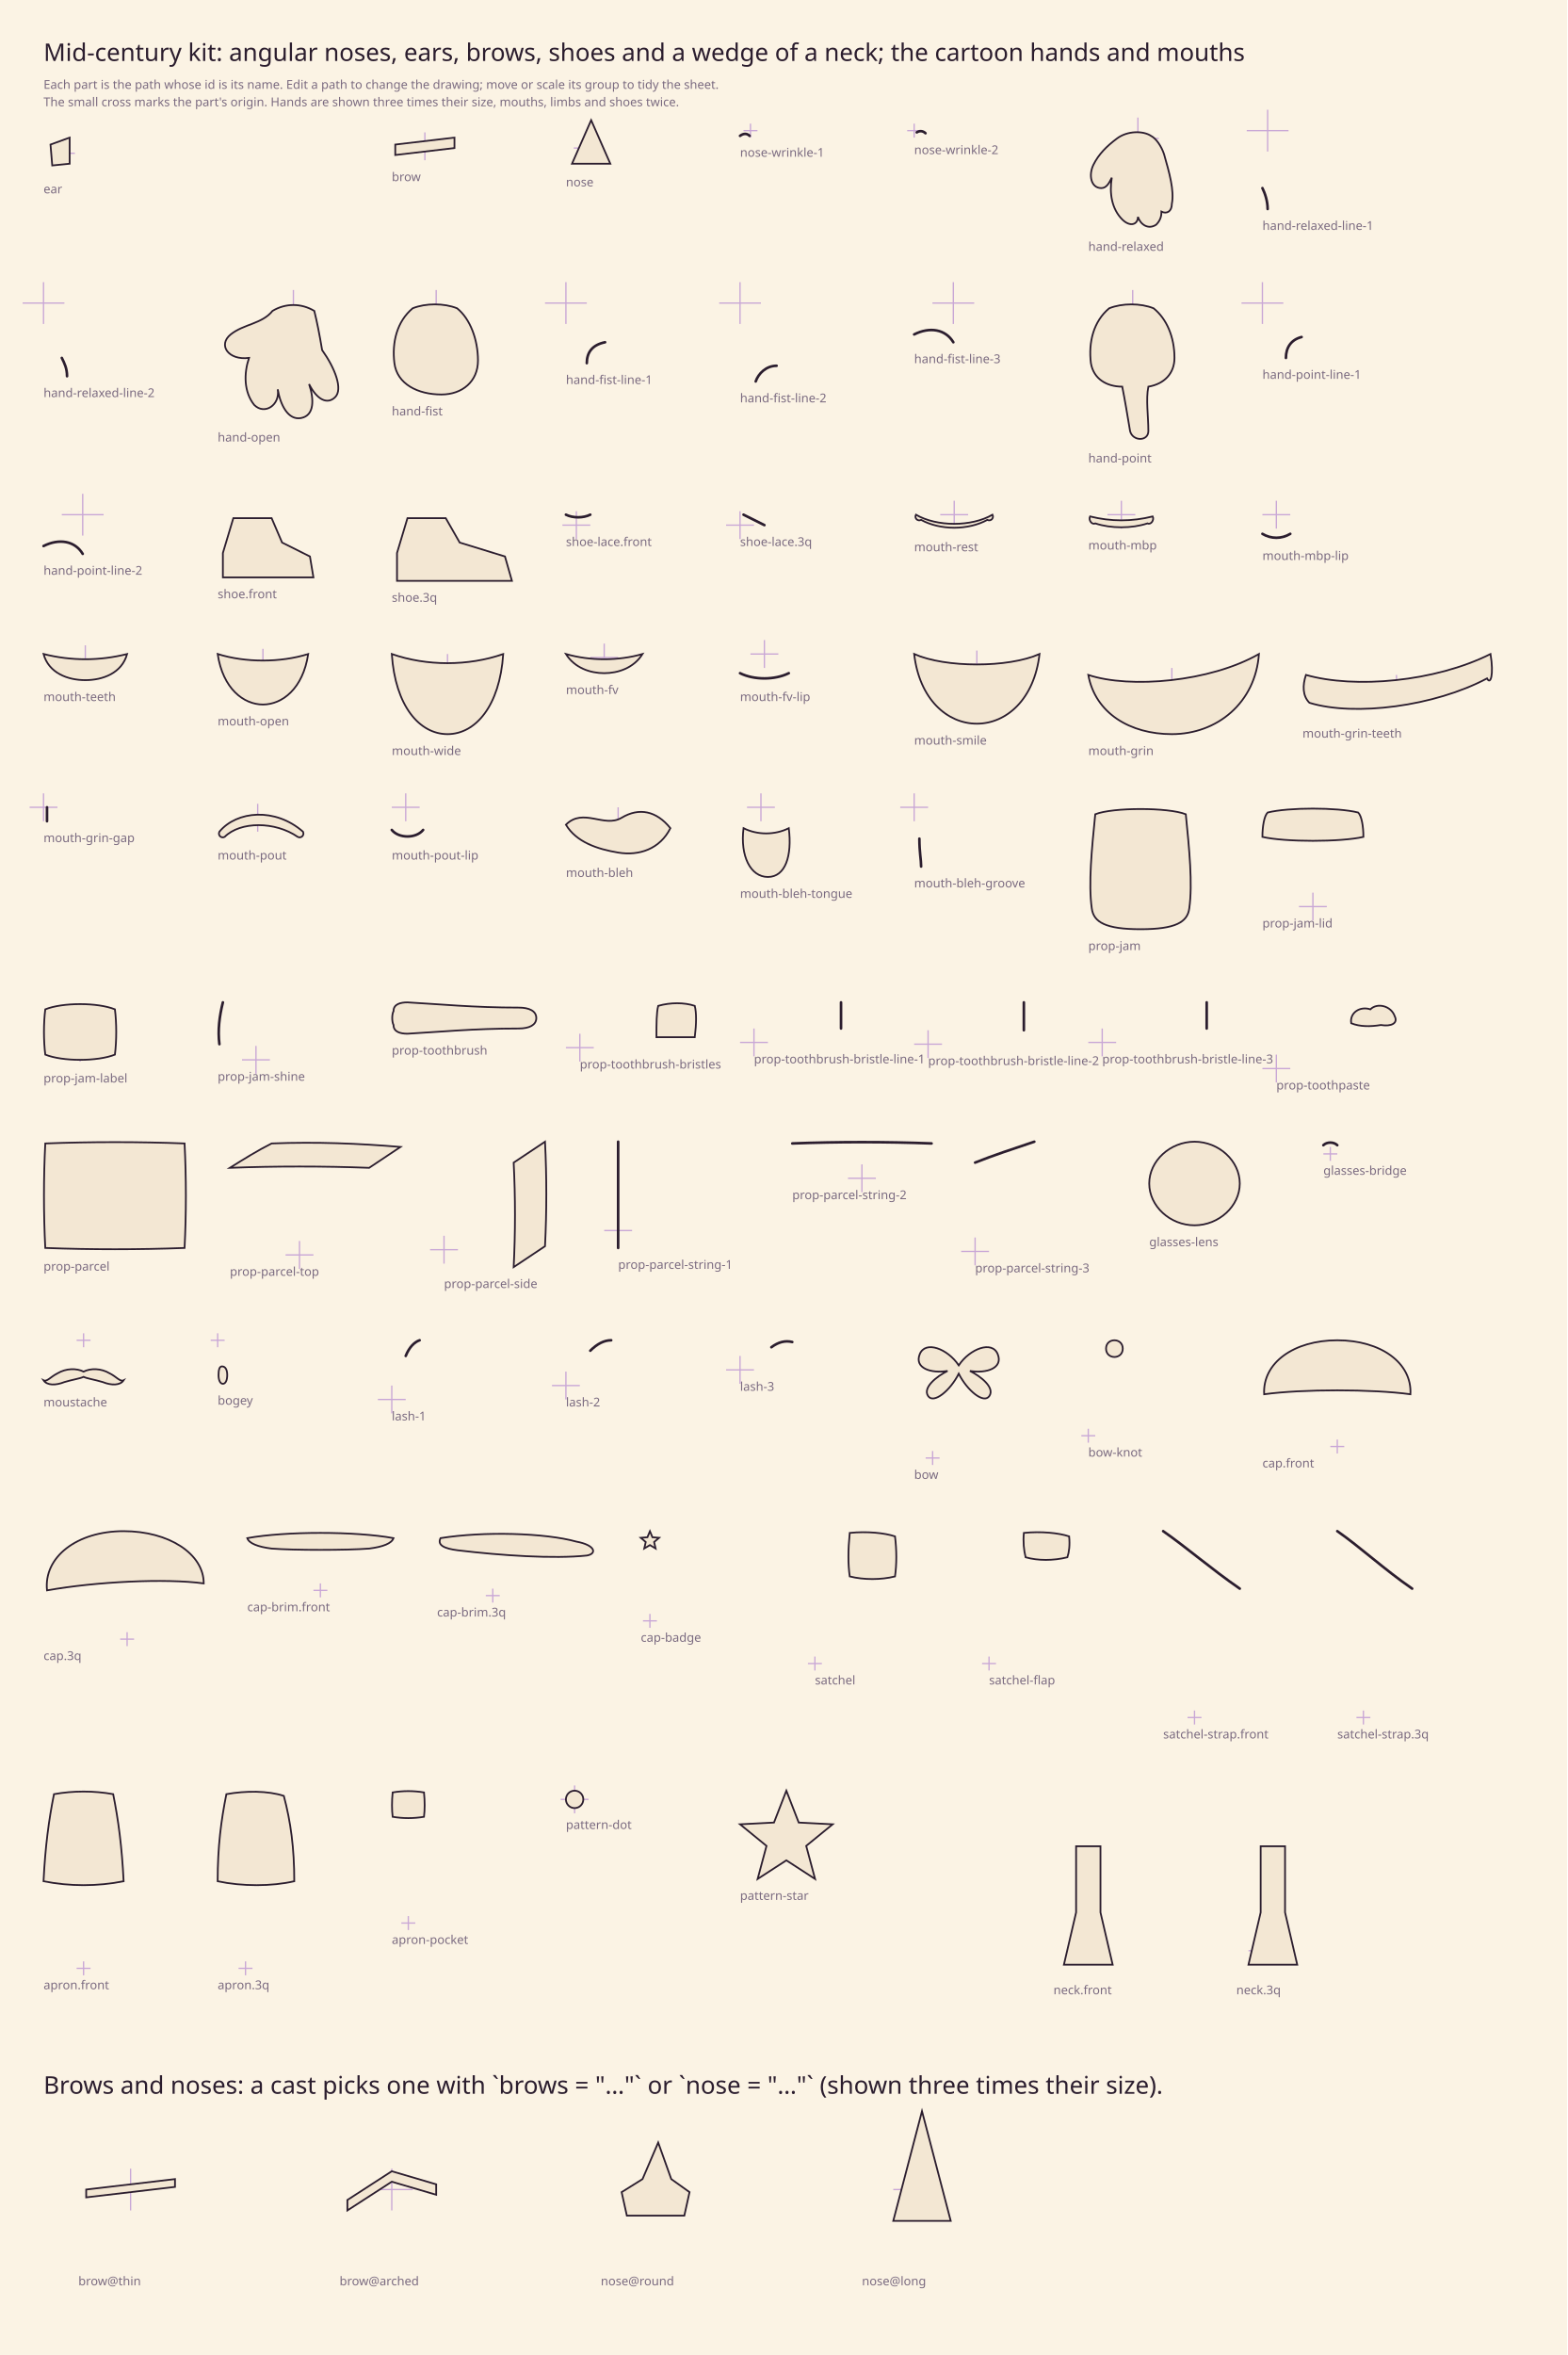
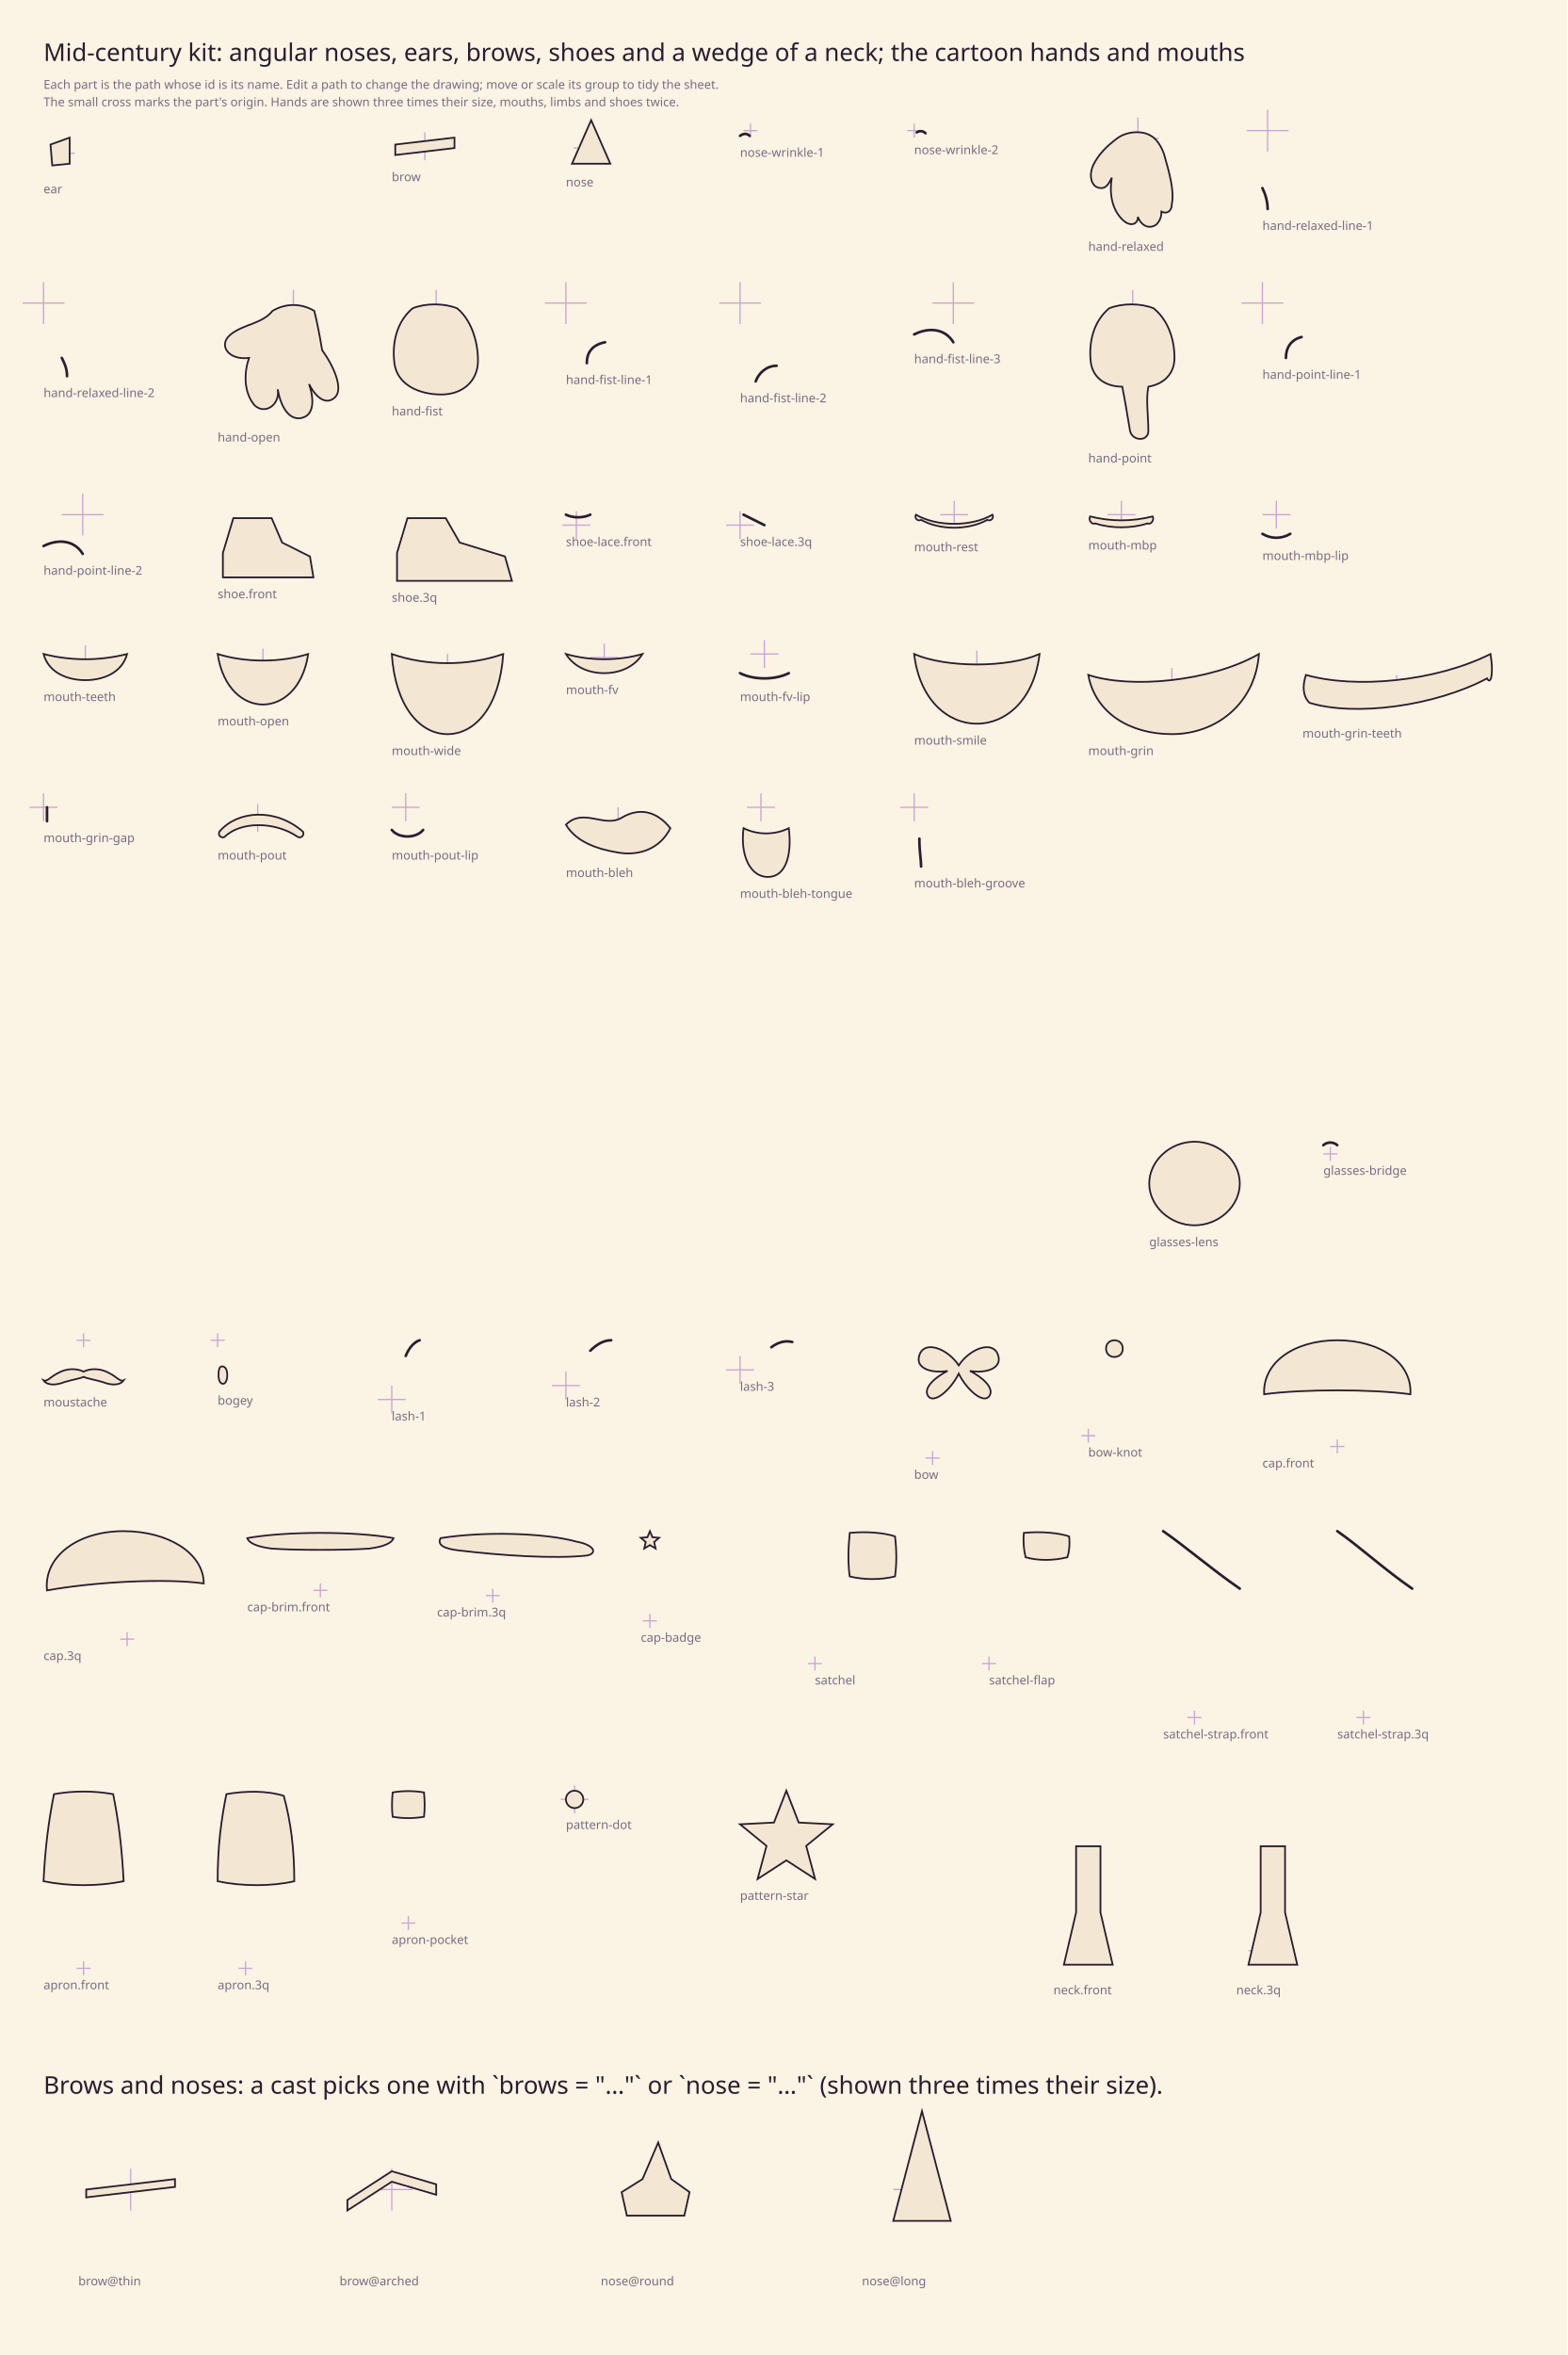
<svg xmlns="http://www.w3.org/2000/svg" width="1800" height="2704.2" viewBox="0 0 1800 2704.2">
  <rect width="100%" height="100%" fill="#fbf3e4" />
  <text x="50" y="70" font-family="sans-serif" font-size="28" fill="#2b1d2e">Mid-century kit: angular noses, ears, brows, shoes and a wedge of a neck; the cartoon hands and mouths</text>
  <text x="50" y="102" font-family="sans-serif" font-size="14" fill="#7a6a80">Each part is the path whose id is its name. Edit a path to change the drawing; move or scale its group to tidy the sheet.</text>
  <text x="50" y="122" font-family="sans-serif" font-size="14" fill="#7a6a80">The small cross marks the part's origin. Hands are shown three times their size, mouths, limbs and shoes twice.</text>
  <g transform="translate(78 176) scale(1)">
    <path d="M-8 0 H8 M0 -8 V8" stroke="#c9a7d6" stroke-width="1.5" vector-effect="non-scaling-stroke" />
    <path id="ear" d="M2 -18 L-20 -10 L-18 14 L2 12 Z" fill="#f3e7d3" stroke="#2b1d2e" stroke-width="2" vector-effect="non-scaling-stroke" />
  </g>
  <text x="50" y="222" font-family="sans-serif" font-size="14" fill="#7a6a80">ear</text>
  <g transform="translate(488 168) scale(2)">
    <path d="M-8 0 H8 M0 -8 V8" stroke="#c9a7d6" stroke-width="1.5" vector-effect="non-scaling-stroke" />
    <path id="brow" d="M-17 -1 L17 -5 L17 1 L-17 5 Z" fill="#f3e7d3" stroke="#2b1d2e" stroke-width="2" vector-effect="non-scaling-stroke" />
  </g>
  <text x="450" y="208" font-family="sans-serif" font-size="14" fill="#7a6a80">brow</text>
  <g transform="translate(675 170) scale(2)">
    <path d="M-8 0 H8 M0 -8 V8" stroke="#c9a7d6" stroke-width="1.5" vector-effect="non-scaling-stroke" />
    <path id="nose" d="M2 -16 L13 9 L-9 9 Z" fill="#f3e7d3" stroke="#2b1d2e" stroke-width="2" vector-effect="non-scaling-stroke" />
  </g>
  <text x="650" y="214" font-family="sans-serif" font-size="14" fill="#7a6a80">nose</text>
  <g transform="translate(862 150) scale(1)">
    <path d="M-8 0 H8 M0 -8 V8" stroke="#c9a7d6" stroke-width="1.5" vector-effect="non-scaling-stroke" />
    <path id="nose-wrinkle-1" d="M-12 6 C-8 3 -4 3 -1 6" fill="none" stroke="#2b1d2e" stroke-width="3" stroke-linecap="round" vector-effect="non-scaling-stroke" />
  </g>
  <text x="850" y="180" font-family="sans-serif" font-size="14" fill="#7a6a80">nose-wrinkle-1</text>
  <g transform="translate(1050 150) scale(1)">
    <path d="M-8 0 H8 M0 -8 V8" stroke="#c9a7d6" stroke-width="1.5" vector-effect="non-scaling-stroke" />
    <path id="nose-wrinkle-2" d="M3 2 C6 0 10 0 13 3" fill="none" stroke="#2b1d2e" stroke-width="3" stroke-linecap="round" vector-effect="non-scaling-stroke" />
  </g>
  <text x="1050" y="177" font-family="sans-serif" font-size="14" fill="#7a6a80">nose-wrinkle-2</text>
  <g transform="translate(1307 159) scale(3)">
    <path d="M-8 0 H8 M0 -8 V8" stroke="#c9a7d6" stroke-width="1.5" vector-effect="non-scaling-stroke" />
    <path id="hand-relaxed" d="M-8 0 C-12 3 -15 6 -17 10 C-19 14 -18 19 -14 19 C-12 19 -11 17 -10 15 C-11 21 -10 27 -6 31 C-3 34 0 33 0 30 C1 33 4 35 7 33 C9 31 9 29 9 28 C11 29 13 28 13 25 C14 20 12 13 10 6 C9 3 7 0 5 -1 C2 -3 -4 -3 -8 0 Z" fill="#f3e7d3" stroke="#2b1d2e" stroke-width="2" vector-effect="non-scaling-stroke" />
  </g>
  <text x="1250" y="288" font-family="sans-serif" font-size="14" fill="#7a6a80">hand-relaxed</text>
  <g transform="translate(1456 150) scale(3)">
    <path d="M-8 0 H8 M0 -8 V8" stroke="#c9a7d6" stroke-width="1.5" vector-effect="non-scaling-stroke" />
    <path id="hand-relaxed-line-1" d="M0 30 C0 27 -1 24 -2 22" fill="none" stroke="#2b1d2e" stroke-width="3" stroke-linecap="round" vector-effect="non-scaling-stroke" />
  </g>
  <text x="1450" y="264" font-family="sans-serif" font-size="14" fill="#7a6a80">hand-relaxed-line-1</text>
  <g transform="translate(50 348) scale(3)">
    <path d="M-8 0 H8 M0 -8 V8" stroke="#c9a7d6" stroke-width="1.5" vector-effect="non-scaling-stroke" />
    <path id="hand-relaxed-line-2" d="M9 28 C9 25 8 23 7 21" fill="none" stroke="#2b1d2e" stroke-width="3" stroke-linecap="round" vector-effect="non-scaling-stroke" />
  </g>
  <text x="50" y="456" font-family="sans-serif" font-size="14" fill="#7a6a80">hand-relaxed-line-2</text>
  <g transform="translate(337 357) scale(3)">
    <path d="M-8 0 H8 M0 -8 V8" stroke="#c9a7d6" stroke-width="1.5" vector-effect="non-scaling-stroke" />
    <path id="hand-open" d="M-8 0 C-12 5 -19 5 -24 9 C-29 13 -25 19 -17 18 C-19 24 -19 31 -15 36 C-11 40 -5 36 -6 30 C-5 36 -2 42 3 41 C8 40 8 34 6 28 C9 34 13 36 16 33 C19 30 16 22 11 15 C10 9 9 4 8 0 C3 -3 -3 -3 -8 0 Z" fill="#f3e7d3" stroke="#2b1d2e" stroke-width="2" vector-effect="non-scaling-stroke" />
  </g>
  <text x="250" y="507" font-family="sans-serif" font-size="14" fill="#7a6a80">hand-open</text>
  <g transform="translate(501 357) scale(3)">
    <path d="M-8 0 H8 M0 -8 V8" stroke="#c9a7d6" stroke-width="1.5" vector-effect="non-scaling-stroke" />
    <path id="hand-fist" d="M-9 -1 C-15 4 -17 12 -16 20 C-15 28 -7 32 2 32 C10 32 16 27 16 19 C16 11 13 3 8 -1 C3 -3 -4 -3 -9 -1 Z" fill="#f3e7d3" stroke="#2b1d2e" stroke-width="2" vector-effect="non-scaling-stroke" />
  </g>
  <text x="450" y="477" font-family="sans-serif" font-size="14" fill="#7a6a80">hand-fist</text>
  <g transform="translate(650 348) scale(3)">
    <path d="M-8 0 H8 M0 -8 V8" stroke="#c9a7d6" stroke-width="1.5" vector-effect="non-scaling-stroke" />
    <path id="hand-fist-line-1" d="M15 15 C10 16 8 19 8 23" fill="none" stroke="#2b1d2e" stroke-width="3" stroke-linecap="round" vector-effect="non-scaling-stroke" />
  </g>
  <text x="650" y="441" font-family="sans-serif" font-size="14" fill="#7a6a80">hand-fist-line-1</text>
  <g transform="translate(850 348) scale(3)">
    <path d="M-8 0 H8 M0 -8 V8" stroke="#c9a7d6" stroke-width="1.5" vector-effect="non-scaling-stroke" />
    <path id="hand-fist-line-2" d="M14 24 C10 24 7 27 6 30" fill="none" stroke="#2b1d2e" stroke-width="3" stroke-linecap="round" vector-effect="non-scaling-stroke" />
  </g>
  <text x="850" y="462" font-family="sans-serif" font-size="14" fill="#7a6a80">hand-fist-line-2</text>
  <g transform="translate(1095 348) scale(3)">
    <path d="M-8 0 H8 M0 -8 V8" stroke="#c9a7d6" stroke-width="1.5" vector-effect="non-scaling-stroke" />
    <path id="hand-fist-line-3" d="M-15 12 C-9 9 -3 10 0 15" fill="none" stroke="#2b1d2e" stroke-width="3" stroke-linecap="round" vector-effect="non-scaling-stroke" />
  </g>
  <text x="1050" y="417" font-family="sans-serif" font-size="14" fill="#7a6a80">hand-fist-line-3</text>
  <g transform="translate(1301 357) scale(3)">
    <path d="M-8 0 H8 M0 -8 V8" stroke="#c9a7d6" stroke-width="1.5" vector-effect="non-scaling-stroke" />
    <path id="hand-point" d="M-9 -1 C-15 4 -17 12 -16 20 C-15 26 -10 29 -4 29 C-3 34 -2 40 -1 46 C0 50 6 50 6 46 C6 40 5 34 6 29 C12 28 16 24 16 18 C16 10 13 3 8 -1 C3 -3 -4 -3 -9 -1 Z" fill="#f3e7d3" stroke="#2b1d2e" stroke-width="2" vector-effect="non-scaling-stroke" />
  </g>
  <text x="1250" y="531" font-family="sans-serif" font-size="14" fill="#7a6a80">hand-point</text>
  <g transform="translate(1450 348) scale(3)">
    <path d="M-8 0 H8 M0 -8 V8" stroke="#c9a7d6" stroke-width="1.5" vector-effect="non-scaling-stroke" />
    <path id="hand-point-line-1" d="M15 13 C11 14 9 17 9 21" fill="none" stroke="#2b1d2e" stroke-width="3" stroke-linecap="round" vector-effect="non-scaling-stroke" />
  </g>
  <text x="1450" y="435" font-family="sans-serif" font-size="14" fill="#7a6a80">hand-point-line-1</text>
  <g transform="translate(95 591) scale(3)">
    <path d="M-8 0 H8 M0 -8 V8" stroke="#c9a7d6" stroke-width="1.5" vector-effect="non-scaling-stroke" />
    <path id="hand-point-line-2" d="M-15 12 C-9 9 -3 10 0 15" fill="none" stroke="#2b1d2e" stroke-width="3" stroke-linecap="round" vector-effect="non-scaling-stroke" />
  </g>
  <text x="50" y="660" font-family="sans-serif" font-size="14" fill="#7a6a80">hand-point-line-2</text>
  <g transform="translate(292 611) scale(2)">
    <path d="M-8 0 H8 M0 -8 V8" stroke="#c9a7d6" stroke-width="1.5" vector-effect="non-scaling-stroke" />
    <path id="shoe.front" d="M-12 -8 L10 -8 L16 6 L32 14 L34 26 L-18 26 L-18 12 Z" fill="#f3e7d3" stroke="#2b1d2e" stroke-width="2" vector-effect="non-scaling-stroke" />
  </g>
  <text x="250" y="687" font-family="sans-serif" font-size="14" fill="#7a6a80">shoe.front</text>
  <g transform="translate(492 615) scale(2)">
    <path d="M-8 0 H8 M0 -8 V8" stroke="#c9a7d6" stroke-width="1.5" vector-effect="non-scaling-stroke" />
    <path id="shoe.3q" d="M-12 -10 L10 -10 L18 4 L44 12 L48 26 L-18 26 L-18 10 Z" fill="#f3e7d3" stroke="#2b1d2e" stroke-width="2" vector-effect="non-scaling-stroke" />
  </g>
  <text x="450" y="691" font-family="sans-serif" font-size="14" fill="#7a6a80">shoe.3q</text>
  <g transform="translate(662 603) scale(2)">
    <path d="M-8 0 H8 M0 -8 V8" stroke="#c9a7d6" stroke-width="1.5" vector-effect="non-scaling-stroke" />
    <path id="shoe-lace.front" d="M-6 -6 C-2 -4 4 -4 8 -6" fill="none" stroke="#2b1d2e" stroke-width="3" stroke-linecap="round" vector-effect="non-scaling-stroke" />
  </g>
  <text x="650" y="627" font-family="sans-serif" font-size="14" fill="#7a6a80">shoe-lace.front</text>
  <g transform="translate(850 603) scale(2)">
    <path d="M-8 0 H8 M0 -8 V8" stroke="#c9a7d6" stroke-width="1.5" vector-effect="non-scaling-stroke" />
    <path id="shoe-lace.3q" d="M2 -6 C6 -4 10 -2 14 0" fill="none" stroke="#2b1d2e" stroke-width="3" stroke-linecap="round" vector-effect="non-scaling-stroke" />
  </g>
  <text x="850" y="627" font-family="sans-serif" font-size="14" fill="#7a6a80">shoe-lace.3q</text>
  <g transform="translate(1096 591) scale(2)">
    <path d="M-8 0 H8 M0 -8 V8" stroke="#c9a7d6" stroke-width="1.5" vector-effect="non-scaling-stroke" />
    <path id="mouth-rest" d="M-22 0 C-10 7 10 7 22 0 C23 2 21 4 19 3 C8 9 -8 9 -19 3 C-21 4 -23 2 -22 0 Z" fill="#f3e7d3" stroke="#2b1d2e" stroke-width="2" vector-effect="non-scaling-stroke" />
  </g>
  <text x="1050" y="633" font-family="sans-serif" font-size="14" fill="#7a6a80">mouth-rest</text>
  <g transform="translate(1288 591) scale(2)">
    <path d="M-8 0 H8 M0 -8 V8" stroke="#c9a7d6" stroke-width="1.5" vector-effect="non-scaling-stroke" />
    <path id="mouth-mbp" d="M-18 1 C-6 4 6 4 18 1 C19 3 17 6 15 5 C6 8 -6 8 -15 5 C-17 6 -19 3 -18 1 Z" fill="#f3e7d3" stroke="#2b1d2e" stroke-width="2" vector-effect="non-scaling-stroke" />
  </g>
  <text x="1250" y="631" font-family="sans-serif" font-size="14" fill="#7a6a80">mouth-mbp</text>
  <g transform="translate(1466 591) scale(2)">
    <path d="M-8 0 H8 M0 -8 V8" stroke="#c9a7d6" stroke-width="1.5" vector-effect="non-scaling-stroke" />
    <path id="mouth-mbp-lip" d="M-8 11 C-3 14 3 14 8 11" fill="none" stroke="#2b1d2e" stroke-width="3" stroke-linecap="round" vector-effect="non-scaling-stroke" />
  </g>
  <text x="1450" y="643" font-family="sans-serif" font-size="14" fill="#7a6a80">mouth-mbp-lip</text>
  <g transform="translate(98 757) scale(2)">
    <path d="M-8 0 H8 M0 -8 V8" stroke="#c9a7d6" stroke-width="1.5" vector-effect="non-scaling-stroke" />
    <path id="mouth-teeth" d="M-24 -3 C-8 1 8 1 24 -3 C21 8 10 12 0 12 C-10 12 -21 8 -24 -3 Z" fill="#f3e7d3" stroke="#2b1d2e" stroke-width="2" vector-effect="non-scaling-stroke" />
  </g>
  <text x="50" y="805" font-family="sans-serif" font-size="14" fill="#7a6a80">mouth-teeth</text>
  <g transform="translate(302 761) scale(2)">
    <path d="M-8 0 H8 M0 -8 V8" stroke="#c9a7d6" stroke-width="1.5" vector-effect="non-scaling-stroke" />
    <path id="mouth-open" d="M-26 -5 C-10 0 10 0 26 -5 C23 15 11 24 0 24 C-11 24 -23 15 -26 -5 Z" fill="#f3e7d3" stroke="#2b1d2e" stroke-width="2" vector-effect="non-scaling-stroke" />
  </g>
  <text x="250" y="833" font-family="sans-serif" font-size="14" fill="#7a6a80">mouth-open</text>
  <g transform="translate(514 767) scale(2)">
    <path d="M-8 0 H8 M0 -8 V8" stroke="#c9a7d6" stroke-width="1.5" vector-effect="non-scaling-stroke" />
    <path id="mouth-wide" d="M-32 -8 C-12 -1 12 -1 32 -8 C30 22 16 38 0 38 C-16 38 -30 22 -32 -8 Z" fill="#f3e7d3" stroke="#2b1d2e" stroke-width="2" vector-effect="non-scaling-stroke" />
  </g>
  <text x="450" y="867" font-family="sans-serif" font-size="14" fill="#7a6a80">mouth-wide</text>
  <g transform="translate(694 755) scale(2)">
    <path d="M-8 0 H8 M0 -8 V8" stroke="#c9a7d6" stroke-width="1.5" vector-effect="non-scaling-stroke" />
    <path id="mouth-fv" d="M-22 -2 C-8 2 8 2 22 -2 C17 6 8 9 0 9 C-8 9 -17 6 -22 -2 Z" fill="#f3e7d3" stroke="#2b1d2e" stroke-width="2" vector-effect="non-scaling-stroke" />
  </g>
  <text x="650" y="797" font-family="sans-serif" font-size="14" fill="#7a6a80">mouth-fv</text>
  <g transform="translate(878 751) scale(2)">
    <path d="M-8 0 H8 M0 -8 V8" stroke="#c9a7d6" stroke-width="1.5" vector-effect="non-scaling-stroke" />
    <path id="mouth-fv-lip" d="M-14 11 C-6 15 6 15 14 11" fill="none" stroke="#2b1d2e" stroke-width="3" stroke-linecap="round" vector-effect="non-scaling-stroke" />
  </g>
  <text x="850" y="805" font-family="sans-serif" font-size="14" fill="#7a6a80">mouth-fv-lip</text>
  <g transform="translate(1122 763) scale(2)">
    <path d="M-8 0 H8 M0 -8 V8" stroke="#c9a7d6" stroke-width="1.5" vector-effect="non-scaling-stroke" />
    <path id="mouth-smile" d="M-36 -6 C-18 2 18 2 36 -6 C33 20 17 34 0 34 C-17 34 -33 20 -36 -6 Z" fill="#f3e7d3" stroke="#2b1d2e" stroke-width="2" vector-effect="non-scaling-stroke" />
  </g>
  <text x="1050" y="855" font-family="sans-serif" font-size="14" fill="#7a6a80">mouth-smile</text>
  <g transform="translate(1346 783) scale(2)">
    <path d="M-8 0 H8 M0 -8 V8" stroke="#c9a7d6" stroke-width="1.5" vector-effect="non-scaling-stroke" />
    <path id="mouth-grin" d="M-48 -4 C-24 4 22 0 50 -16 C48 12 26 30 0 30 C-24 30 -44 18 -48 -4 Z" fill="#f3e7d3" stroke="#2b1d2e" stroke-width="2" vector-effect="non-scaling-stroke" />
  </g>
  <text x="1250" y="867" font-family="sans-serif" font-size="14" fill="#7a6a80">mouth-grin</text>
  <g transform="translate(1604 791) scale(2)">
    <path d="M-8 0 H8 M0 -8 V8" stroke="#c9a7d6" stroke-width="1.5" vector-effect="non-scaling-stroke" />
    <path id="mouth-grin-teeth" d="M-52 -8 C-24 0 22 -4 54 -20 C56 -8 54 -2 52 -6 C22 10 -24 16 -50 8 C-54 4 -54 -2 -52 -8 Z" fill="#f3e7d3" stroke="#2b1d2e" stroke-width="2" vector-effect="non-scaling-stroke" />
  </g>
  <text x="1496" y="847" font-family="sans-serif" font-size="14" fill="#7a6a80">mouth-grin-teeth</text>
  <g transform="translate(50 927) scale(2)">
    <path d="M-8 0 H8 M0 -8 V8" stroke="#c9a7d6" stroke-width="1.5" vector-effect="non-scaling-stroke" />
    <path id="mouth-grin-gap" d="M2 0 C2 3 2 6 2 8" fill="none" stroke="#2b1d2e" stroke-width="3" stroke-linecap="round" vector-effect="non-scaling-stroke" />
  </g>
  <text x="50" y="967" font-family="sans-serif" font-size="14" fill="#7a6a80">mouth-grin-gap</text>
  <g transform="translate(296 939) scale(2)">
    <path d="M-8 0 H8 M0 -8 V8" stroke="#c9a7d6" stroke-width="1.5" vector-effect="non-scaling-stroke" />
    <path id="mouth-pout" d="M-22 8 C-12 -4 10 -6 26 8 C27 10 25 12 23 11 C10 2 -10 2 -19 11 C-21 12 -23 10 -22 8 Z" fill="#f3e7d3" stroke="#2b1d2e" stroke-width="2" vector-effect="non-scaling-stroke" />
  </g>
  <text x="250" y="987" font-family="sans-serif" font-size="14" fill="#7a6a80">mouth-pout</text>
  <g transform="translate(466 927) scale(2)">
    <path d="M-8 0 H8 M0 -8 V8" stroke="#c9a7d6" stroke-width="1.5" vector-effect="non-scaling-stroke" />
    <path id="mouth-pout-lip" d="M-8 13 C-4 18 6 18 10 13" fill="none" stroke="#2b1d2e" stroke-width="3" stroke-linecap="round" vector-effect="non-scaling-stroke" />
  </g>
  <text x="450" y="987" font-family="sans-serif" font-size="14" fill="#7a6a80">mouth-pout-lip</text>
  <g transform="translate(710 943) scale(2)">
    <path d="M-8 0 H8 M0 -8 V8" stroke="#c9a7d6" stroke-width="1.5" vector-effect="non-scaling-stroke" />
    <path id="mouth-bleh" d="M-30 2 C-20 -8 -8 4 2 -2 C12 -8 22 -6 30 4 C24 16 12 20 0 18 C-12 16 -24 12 -30 2 Z" fill="#f3e7d3" stroke="#2b1d2e" stroke-width="2" vector-effect="non-scaling-stroke" />
  </g>
  <text x="650" y="1007" font-family="sans-serif" font-size="14" fill="#7a6a80">mouth-bleh</text>
  <g transform="translate(874 927) scale(2)">
    <path d="M-8 0 H8 M0 -8 V8" stroke="#c9a7d6" stroke-width="1.5" vector-effect="non-scaling-stroke" />
    <path id="mouth-bleh-tongue" d="M-10 12 C-12 28 -6 40 4 40 C14 40 18 28 16 12 C8 16 -2 16 -10 12 Z" fill="#f3e7d3" stroke="#2b1d2e" stroke-width="2" vector-effect="non-scaling-stroke" />
  </g>
  <text x="850" y="1031" font-family="sans-serif" font-size="14" fill="#7a6a80">mouth-bleh-tongue</text>
  <g transform="translate(1050 927) scale(2)">
    <path d="M-8 0 H8 M0 -8 V8" stroke="#c9a7d6" stroke-width="1.5" vector-effect="non-scaling-stroke" />
    <path id="mouth-bleh-groove" d="M3 18 C3 26 4 30 4 34" fill="none" stroke="#2b1d2e" stroke-width="3" stroke-linecap="round" vector-effect="non-scaling-stroke" />
  </g>
  <text x="1050" y="1019" font-family="sans-serif" font-size="14" fill="#7a6a80">mouth-bleh-groove</text>
-   <g transform="translate(1310 1015) scale(2)">
-     <path d="M-8 0 H8 M0 -8 V8" stroke="#c9a7d6" stroke-width="1.5" vector-effect="non-scaling-stroke" />
-     <path id="prop-jam" d="M-26 -40 C-28 -20 -30 0 -28 14 C-27 22 -20 26 0 26 C20 26 27 22 28 14 C30 0 28 -20 26 -40 C16 -44 -16 -44 -26 -40 Z" fill="#f3e7d3" stroke="#2b1d2e" stroke-width="2" vector-effect="non-scaling-stroke" />
-   </g>
-   <text x="1250" y="1091" font-family="sans-serif" font-size="14" fill="#7a6a80">prop-jam</text>
-   <g transform="translate(1508 1041) scale(2)">
-     <path d="M-8 0 H8 M0 -8 V8" stroke="#c9a7d6" stroke-width="1.5" vector-effect="non-scaling-stroke" />
-     <path id="prop-jam-lid" d="M-29 -40 C-29 -46 -28 -52 -26 -54 C-14 -57 14 -57 26 -54 C28 -52 29 -46 29 -40 C16 -37 -16 -37 -29 -40 Z" fill="#f3e7d3" stroke="#2b1d2e" stroke-width="2" vector-effect="non-scaling-stroke" />
-   </g>
-   <text x="1450" y="1065" font-family="sans-serif" font-size="14" fill="#7a6a80">prop-jam-lid</text>
-   <g transform="translate(92 1203) scale(2)">
-     <path d="M-8 0 H8 M0 -8 V8" stroke="#c9a7d6" stroke-width="1.5" vector-effect="non-scaling-stroke" />
-     <path id="prop-jam-label" d="M-20 -22 C-10 -26 10 -26 20 -22 C21 -14 21 -4 20 4 C10 8 -10 8 -20 4 C-21 -4 -21 -14 -20 -22 Z" fill="#f3e7d3" stroke="#2b1d2e" stroke-width="2" vector-effect="non-scaling-stroke" />
-   </g>
-   <text x="50" y="1243" font-family="sans-serif" font-size="14" fill="#7a6a80">prop-jam-label</text>
-   <g transform="translate(294 1217) scale(2)">
-     <path d="M-8 0 H8 M0 -8 V8" stroke="#c9a7d6" stroke-width="1.5" vector-effect="non-scaling-stroke" />
-     <path id="prop-jam-shine" d="M-19 -33 C-21 -25 -22 -17 -21 -9" fill="none" stroke="#2b1d2e" stroke-width="3" stroke-linecap="round" vector-effect="non-scaling-stroke" />
-   </g>
-   <text x="250" y="1241" font-family="sans-serif" font-size="14" fill="#7a6a80">prop-jam-shine</text>
-   <g transform="translate(484 1169) scale(2)">
-     <path d="M-8 0 H8 M0 -8 V8" stroke="#c9a7d6" stroke-width="1.5" vector-effect="non-scaling-stroke" />
-     <path id="prop-toothbrush" d="M-16 -4 C-16 -8 -12 -9 -8 -9 C10 -8 30 -6 56 -6 C62 -6 66 -4 66 0 C66 4 62 6 56 6 C30 6 10 8 -8 9 C-12 9 -16 8 -16 4 C-17 2 -17 -2 -16 -4 Z" fill="#f3e7d3" stroke="#2b1d2e" stroke-width="2" vector-effect="non-scaling-stroke" />
-   </g>
-   <text x="450" y="1211" font-family="sans-serif" font-size="14" fill="#7a6a80">prop-toothbrush</text>
-   <g transform="translate(666 1203) scale(2)">
-     <path d="M-8 0 H8 M0 -8 V8" stroke="#c9a7d6" stroke-width="1.5" vector-effect="non-scaling-stroke" />
-     <path id="prop-toothbrush-bristles" d="M44 -6 C44 -14 44 -20 45 -24 C52 -26 60 -26 66 -24 C67 -20 67 -14 66 -6 C58 -6 52 -6 44 -6 Z" fill="#f3e7d3" stroke="#2b1d2e" stroke-width="2" vector-effect="non-scaling-stroke" />
-   </g>
-   <text x="666" y="1227" font-family="sans-serif" font-size="14" fill="#7a6a80">prop-toothbrush-bristles</text>
-   <g transform="translate(866 1197) scale(2)">
-     <path d="M-8 0 H8 M0 -8 V8" stroke="#c9a7d6" stroke-width="1.5" vector-effect="non-scaling-stroke" />
-     <path id="prop-toothbrush-bristle-line-1" d="M50 -23 C50 -17 50 -12 50 -8" fill="none" stroke="#2b1d2e" stroke-width="3" stroke-linecap="round" vector-effect="non-scaling-stroke" />
-   </g>
-   <text x="866" y="1221" font-family="sans-serif" font-size="14" fill="#7a6a80">prop-toothbrush-bristle-line-1</text>
-   <g transform="translate(1066 1199) scale(2)">
-     <path d="M-8 0 H8 M0 -8 V8" stroke="#c9a7d6" stroke-width="1.5" vector-effect="non-scaling-stroke" />
-     <path id="prop-toothbrush-bristle-line-2" d="M55 -24 C55 -18 55 -12 55 -8" fill="none" stroke="#2b1d2e" stroke-width="3" stroke-linecap="round" vector-effect="non-scaling-stroke" />
-   </g>
-   <text x="1066" y="1223" font-family="sans-serif" font-size="14" fill="#7a6a80">prop-toothbrush-bristle-line-2</text>
-   <g transform="translate(1266 1197) scale(2)">
-     <path d="M-8 0 H8 M0 -8 V8" stroke="#c9a7d6" stroke-width="1.5" vector-effect="non-scaling-stroke" />
-     <path id="prop-toothbrush-bristle-line-3" d="M60 -23 C60 -17 60 -12 60 -8" fill="none" stroke="#2b1d2e" stroke-width="3" stroke-linecap="round" vector-effect="non-scaling-stroke" />
-   </g>
-   <text x="1266" y="1221" font-family="sans-serif" font-size="14" fill="#7a6a80">prop-toothbrush-bristle-line-3</text>
-   <g transform="translate(1466 1227) scale(2)">
-     <path d="M-8 0 H8 M0 -8 V8" stroke="#c9a7d6" stroke-width="1.5" vector-effect="non-scaling-stroke" />
-     <path id="prop-toothpaste" d="M43 -26 C42 -32 48 -36 54 -34 C58 -38 66 -36 68 -30 C70 -26 66 -24 60 -25 C54 -24 48 -24 43 -26 Z" fill="#f3e7d3" stroke="#2b1d2e" stroke-width="2" vector-effect="non-scaling-stroke" />
-   </g>
-   <text x="1466" y="1251" font-family="sans-serif" font-size="14" fill="#7a6a80">prop-toothpaste</text>
-   <g transform="translate(132 1413) scale(2)">
-     <path d="M-8 0 H8 M0 -8 V8" stroke="#c9a7d6" stroke-width="1.5" vector-effect="non-scaling-stroke" />
-     <path id="prop-parcel" d="M-40 -50 C-14 -51 14 -51 40 -50 C41 -30 41 -10 40 10 C14 11 -14 11 -40 10 C-41 -10 -41 -30 -40 -50 Z" fill="#f3e7d3" stroke="#2b1d2e" stroke-width="2" vector-effect="non-scaling-stroke" />
-   </g>
-   <text x="50" y="1459" font-family="sans-serif" font-size="14" fill="#7a6a80">prop-parcel</text>
-   <g transform="translate(344 1441) scale(2)">
-     <path d="M-8 0 H8 M0 -8 V8" stroke="#c9a7d6" stroke-width="1.5" vector-effect="non-scaling-stroke" />
-     <path id="prop-parcel-top" d="M-40 -50 C-32 -55 -24 -60 -16 -64 C10 -65 34 -64 58 -62 C52 -58 46 -54 40 -50 C14 -51 -14 -51 -40 -50 Z" fill="#f3e7d3" stroke="#2b1d2e" stroke-width="2" vector-effect="non-scaling-stroke" />
-   </g>
-   <text x="264" y="1465" font-family="sans-serif" font-size="14" fill="#7a6a80">prop-parcel-top</text>
-   <g transform="translate(510 1435) scale(2)">
-     <path d="M-8 0 H8 M0 -8 V8" stroke="#c9a7d6" stroke-width="1.5" vector-effect="non-scaling-stroke" />
-     <path id="prop-parcel-side" d="M40 -50 C46 -54 52 -58 58 -62 C59 -42 59 -22 58 -2 C52 2 46 6 40 10 C41 -10 41 -30 40 -50 Z" fill="#f3e7d3" stroke="#2b1d2e" stroke-width="2" vector-effect="non-scaling-stroke" />
-   </g>
-   <text x="510" y="1479" font-family="sans-serif" font-size="14" fill="#7a6a80">prop-parcel-side</text>
-   <g transform="translate(710 1413) scale(2)">
-     <path d="M-8 0 H8 M0 -8 V8" stroke="#c9a7d6" stroke-width="1.5" vector-effect="non-scaling-stroke" />
-     <path id="prop-parcel-string-1" d="M0 -51 C0 -30 0 -10 0 10" fill="none" stroke="#2b1d2e" stroke-width="3" stroke-linecap="round" vector-effect="non-scaling-stroke" />
-   </g>
-   <text x="710" y="1457" font-family="sans-serif" font-size="14" fill="#7a6a80">prop-parcel-string-1</text>
-   <g transform="translate(990 1353) scale(2)">
-     <path d="M-8 0 H8 M0 -8 V8" stroke="#c9a7d6" stroke-width="1.5" vector-effect="non-scaling-stroke" />
-     <path id="prop-parcel-string-2" d="M-40 -20 C-14 -21 14 -21 40 -20" fill="none" stroke="#2b1d2e" stroke-width="3" stroke-linecap="round" vector-effect="non-scaling-stroke" />
-   </g>
-   <text x="910" y="1377" font-family="sans-serif" font-size="14" fill="#7a6a80">prop-parcel-string-2</text>
-   <g transform="translate(1120 1437) scale(2)">
-     <path d="M-8 0 H8 M0 -8 V8" stroke="#c9a7d6" stroke-width="1.5" vector-effect="non-scaling-stroke" />
-     <path id="prop-parcel-string-3" d="M0 -51 C10 -55 22 -59 34 -63" fill="none" stroke="#2b1d2e" stroke-width="3" stroke-linecap="round" vector-effect="non-scaling-stroke" />
-   </g>
-   <text x="1120" y="1461" font-family="sans-serif" font-size="14" fill="#7a6a80">prop-parcel-string-3</text>
  <g transform="translate(1372 1359) scale(2)">
    <path d="M-8 0 H8 M0 -8 V8" stroke="#c9a7d6" stroke-width="1.5" vector-effect="non-scaling-stroke" />
    <path id="glasses-lens" d="M26 0 C26 13 14 24 0 24 C-14 24 -26 13 -26 0 C-26 -13 -14 -24 0 -24 C14 -24 26 -13 26 0 Z" fill="#f3e7d3" stroke="#2b1d2e" stroke-width="2" vector-effect="non-scaling-stroke" />
  </g>
  <text x="1320" y="1431" font-family="sans-serif" font-size="14" fill="#7a6a80">glasses-lens</text>
  <g transform="translate(1528 1325) scale(1)">
    <path d="M-8 0 H8 M0 -8 V8" stroke="#c9a7d6" stroke-width="1.5" vector-effect="non-scaling-stroke" />
    <path id="glasses-bridge" d="M-8 -10 C-4 -14 4 -14 8 -10" fill="none" stroke="#2b1d2e" stroke-width="3" stroke-linecap="round" vector-effect="non-scaling-stroke" />
  </g>
  <text x="1520" y="1349" font-family="sans-serif" font-size="14" fill="#7a6a80">glasses-bridge</text>
  <g transform="translate(96 1539) scale(1)">
    <path d="M-8 0 H8 M0 -8 V8" stroke="#c9a7d6" stroke-width="1.5" vector-effect="non-scaling-stroke" />
    <path id="moustache" d="M0 36 C-8 32 -20 32 -30 38 C-38 42 -42 48 -46 46 C-42 52 -32 52 -22 48 C-12 45 -4 44 0 42 C4 44 12 45 22 48 C32 52 42 52 46 46 C42 48 38 42 30 38 C20 32 8 32 0 36 Z" fill="#f3e7d3" stroke="#2b1d2e" stroke-width="2" vector-effect="non-scaling-stroke" />
  </g>
  <text x="50" y="1615" font-family="sans-serif" font-size="14" fill="#7a6a80">moustache</text>
  <g transform="translate(250 1539) scale(1)">
    <path d="M-8 0 H8 M0 -8 V8" stroke="#c9a7d6" stroke-width="1.5" vector-effect="non-scaling-stroke" />
    <path id="bogey" d="M5 30 C9 30 11 34 11 40 C11 46 9 50 6 50 C3 50 1 46 1 40 C1 34 2 30 5 30 Z" fill="#f3e7d3" stroke="#2b1d2e" stroke-width="2" vector-effect="non-scaling-stroke" />
  </g>
  <text x="250" y="1613" font-family="sans-serif" font-size="14" fill="#7a6a80">bogey</text>
  <g transform="translate(450 1607) scale(2)">
    <path d="M-8 0 H8 M0 -8 V8" stroke="#c9a7d6" stroke-width="1.5" vector-effect="non-scaling-stroke" />
    <path id="lash-1" d="M8 -25 C10 -30 13 -33 16 -34" fill="none" stroke="#2b1d2e" stroke-width="3" stroke-linecap="round" vector-effect="non-scaling-stroke" />
  </g>
  <text x="450" y="1631" font-family="sans-serif" font-size="14" fill="#7a6a80">lash-1</text>
  <g transform="translate(650 1591) scale(2)">
    <path d="M-8 0 H8 M0 -8 V8" stroke="#c9a7d6" stroke-width="1.5" vector-effect="non-scaling-stroke" />
    <path id="lash-2" d="M14 -20 C18 -24 22 -26 26 -26" fill="none" stroke="#2b1d2e" stroke-width="3" stroke-linecap="round" vector-effect="non-scaling-stroke" />
  </g>
  <text x="650" y="1615" font-family="sans-serif" font-size="14" fill="#7a6a80">lash-2</text>
  <g transform="translate(850 1573) scale(2)">
    <path d="M-8 0 H8 M0 -8 V8" stroke="#c9a7d6" stroke-width="1.5" vector-effect="non-scaling-stroke" />
    <path id="lash-3" d="M18 -13 C22 -16 26 -17 30 -16" fill="none" stroke="#2b1d2e" stroke-width="3" stroke-linecap="round" vector-effect="non-scaling-stroke" />
  </g>
  <text x="850" y="1597" font-family="sans-serif" font-size="14" fill="#7a6a80">lash-3</text>
  <g transform="translate(1071.2 1674.2) scale(1)">
    <path d="M-8 0 H8 M0 -8 V8" stroke="#c9a7d6" stroke-width="1.5" vector-effect="non-scaling-stroke" />
    <path id="bow" d="M30 -106.4 C17.2 -125.6 -8.4 -135.2 -14.8 -119.2 C-21.2 -103.2 -2 -96.8 17.2 -100 C4.4 -93.6 -11.6 -80.8 -5.2 -71.2 C1.2 -61.6 20.4 -77.6 30 -96.8 C39.6 -77.6 58.8 -61.6 65.2 -71.2 C71.6 -80.8 55.6 -93.6 42.8 -100 C62 -96.8 81.2 -103.2 74.8 -119.2 C68.4 -135.2 42.8 -125.6 30 -106.4 Z" fill="#f3e7d3" stroke="#2b1d2e" stroke-width="2" vector-effect="non-scaling-stroke" />
  </g>
  <text x="1050" y="1698.2" font-family="sans-serif" font-size="14" fill="#7a6a80">bow</text>
  <g transform="translate(1250 1648.6) scale(1)">
    <path d="M-8 0 H8 M0 -8 V8" stroke="#c9a7d6" stroke-width="1.5" vector-effect="non-scaling-stroke" />
    <path id="bow-knot" d="M39.6 -100 C39.6 -93.6 34.8 -90.4 30 -90.4 C25.2 -90.4 20.4 -93.6 20.4 -100 C20.4 -106.4 25.2 -109.6 30 -109.6 C34.8 -109.6 39.6 -106.4 39.6 -100 Z" fill="#f3e7d3" stroke="#2b1d2e" stroke-width="2" vector-effect="non-scaling-stroke" />
  </g>
  <text x="1250" y="1672.6" font-family="sans-serif" font-size="14" fill="#7a6a80">bow-knot</text>
  <g transform="translate(1536 1661) scale(1)">
    <path d="M-8 0 H8 M0 -8 V8" stroke="#c9a7d6" stroke-width="1.5" vector-effect="non-scaling-stroke" />
    <path id="cap.front" d="M-84 -60 C-86 -96 -50 -122 0 -122 C50 -122 86 -96 84 -60 C40 -66 -40 -66 -84 -60 Z" fill="#f3e7d3" stroke="#2b1d2e" stroke-width="2" vector-effect="non-scaling-stroke" />
  </g>
  <text x="1450" y="1685" font-family="sans-serif" font-size="14" fill="#7a6a80">cap.front</text>
  <g transform="translate(146 1882.2) scale(1)">
    <path d="M-8 0 H8 M0 -8 V8" stroke="#c9a7d6" stroke-width="1.5" vector-effect="non-scaling-stroke" />
    <path id="cap.3q" d="M-92 -56 C-96 -94 -58 -124 -4 -124 C48 -124 88 -98 88 -64 C44 -70 -36 -66 -92 -56 Z" fill="#f3e7d3" stroke="#2b1d2e" stroke-width="2" vector-effect="non-scaling-stroke" />
  </g>
  <text x="50" y="1906.2" font-family="sans-serif" font-size="14" fill="#7a6a80">cap.3q</text>
  <g transform="translate(368 1826.2) scale(1)">
    <path d="M-8 0 H8 M0 -8 V8" stroke="#c9a7d6" stroke-width="1.5" vector-effect="non-scaling-stroke" />
    <path id="cap-brim.front" d="M-84 -60 C-40 -68 40 -68 84 -60 C82 -54 72 -50 56 -48 C30 -46 -30 -46 -56 -48 C-72 -50 -82 -54 -84 -60 Z" fill="#f3e7d3" stroke="#2b1d2e" stroke-width="2" vector-effect="non-scaling-stroke" />
  </g>
  <text x="284" y="1850.2" font-family="sans-serif" font-size="14" fill="#7a6a80">cap-brim.front</text>
  <g transform="translate(566 1832.2) scale(1)">
    <path d="M-8 0 H8 M0 -8 V8" stroke="#c9a7d6" stroke-width="1.5" vector-effect="non-scaling-stroke" />
    <path id="cap-brim.3q" d="M-60 -66 C-10 -74 60 -72 96 -62 C118 -58 120 -48 108 -46 C70 -42 10 -46 -40 -52 C-56 -54 -64 -58 -60 -66 Z" fill="#f3e7d3" stroke="#2b1d2e" stroke-width="2" vector-effect="non-scaling-stroke" />
  </g>
  <text x="502" y="1856.2" font-family="sans-serif" font-size="14" fill="#7a6a80">cap-brim.3q</text>
  <g transform="translate(746.5 1861.2) scale(1)">
    <path d="M-8 0 H8 M0 -8 V8" stroke="#c9a7d6" stroke-width="1.5" vector-effect="non-scaling-stroke" />
    <path id="cap-badge" d="M-0 -103 C1 -100.7 2 -98.4 2.9 -96 C5.4 -95.8 8 -95.6 10.5 -95.4 C8.6 -93.8 6.7 -92.1 4.8 -90.5 C5.3 -88 5.9 -85.6 6.5 -83.1 C4.3 -84.4 2.2 -85.7 -0 -87 C-2.2 -85.7 -4.3 -84.4 -6.5 -83.1 C-5.9 -85.6 -5.3 -88 -4.8 -90.5 C-6.7 -92.1 -8.6 -93.8 -10.5 -95.4 C-8 -95.6 -5.4 -95.8 -2.9 -96 C-2 -98.4 -1 -100.7 -0 -103 Z" fill="#f3e7d3" stroke="#2b1d2e" stroke-width="2" vector-effect="non-scaling-stroke" />
  </g>
  <text x="736" y="1885.2" font-family="sans-serif" font-size="14" fill="#7a6a80">cap-badge</text>
  <g transform="translate(936 1910.2) scale(1)">
    <path d="M-8 0 H8 M0 -8 V8" stroke="#c9a7d6" stroke-width="1.5" vector-effect="non-scaling-stroke" />
    <path id="satchel" d="M40 -150 C60 -152 80 -150 92 -146 C94 -130 94 -114 92 -100 C76 -96 56 -96 40 -100 C38 -114 38 -130 40 -150 Z" fill="#f3e7d3" stroke="#2b1d2e" stroke-width="2" vector-effect="non-scaling-stroke" />
  </g>
  <text x="936" y="1934.2" font-family="sans-serif" font-size="14" fill="#7a6a80">satchel</text>
  <g transform="translate(1136 1910.2) scale(1)">
    <path d="M-8 0 H8 M0 -8 V8" stroke="#c9a7d6" stroke-width="1.5" vector-effect="non-scaling-stroke" />
    <path id="satchel-flap" d="M40 -150 C60 -152 80 -150 92 -146 C93 -136 92 -128 90 -122 C74 -118 56 -118 42 -122 C40 -130 39 -140 40 -150 Z" fill="#f3e7d3" stroke="#2b1d2e" stroke-width="2" vector-effect="non-scaling-stroke" />
  </g>
  <text x="1136" y="1934.2" font-family="sans-serif" font-size="14" fill="#7a6a80">satchel-flap</text>
  <g transform="translate(1372 1972.2) scale(1)">
    <path d="M-8 0 H8 M0 -8 V8" stroke="#c9a7d6" stroke-width="1.5" vector-effect="non-scaling-stroke" />
    <path id="satchel-strap.front" d="M-36 -214 C-10 -196 20 -170 52 -148" fill="none" stroke="#2b1d2e" stroke-width="3" stroke-linecap="round" vector-effect="non-scaling-stroke" />
  </g>
  <text x="1336" y="1996.2" font-family="sans-serif" font-size="14" fill="#7a6a80">satchel-strap.front</text>
  <g transform="translate(1566 1972.2) scale(1)">
    <path d="M-8 0 H8 M0 -8 V8" stroke="#c9a7d6" stroke-width="1.5" vector-effect="non-scaling-stroke" />
    <path id="satchel-strap.3q" d="M-30 -214 C-4 -196 24 -170 56 -148" fill="none" stroke="#2b1d2e" stroke-width="3" stroke-linecap="round" vector-effect="non-scaling-stroke" />
  </g>
  <text x="1536" y="1996.2" font-family="sans-serif" font-size="14" fill="#7a6a80">satchel-strap.3q</text>
  <g transform="translate(96 2260.2) scale(1)">
    <path d="M-8 0 H8 M0 -8 V8" stroke="#c9a7d6" stroke-width="1.5" vector-effect="non-scaling-stroke" />
    <path id="apron.front" d="M-34 -200 C-12 -204 12 -204 34 -200 C40 -170 44 -140 46 -100 C16 -94 -16 -94 -46 -100 C-44 -140 -40 -170 -34 -200 Z" fill="#f3e7d3" stroke="#2b1d2e" stroke-width="2" vector-effect="non-scaling-stroke" />
  </g>
  <text x="50" y="2284.2" font-family="sans-serif" font-size="14" fill="#7a6a80">apron.front</text>
  <g transform="translate(282 2260.2) scale(1)">
    <path d="M-8 0 H8 M0 -8 V8" stroke="#c9a7d6" stroke-width="1.5" vector-effect="non-scaling-stroke" />
    <path id="apron.3q" d="M-22 -200 C0 -204 26 -204 44 -198 C52 -168 56 -138 56 -100 C30 -94 -4 -94 -32 -100 C-32 -140 -28 -170 -22 -200 Z" fill="#f3e7d3" stroke="#2b1d2e" stroke-width="2" vector-effect="non-scaling-stroke" />
  </g>
  <text x="250" y="2284.2" font-family="sans-serif" font-size="14" fill="#7a6a80">apron.3q</text>
  <g transform="translate(469 2208.2) scale(1)">
    <path d="M-8 0 H8 M0 -8 V8" stroke="#c9a7d6" stroke-width="1.5" vector-effect="non-scaling-stroke" />
    <path id="apron-pocket" d="M-18 -150 C-6 -152 6 -152 18 -150 C19 -140 19 -130 18 -122 C6 -120 -6 -120 -18 -122 C-19 -130 -19 -140 -18 -150 Z" fill="#f3e7d3" stroke="#2b1d2e" stroke-width="2" vector-effect="non-scaling-stroke" />
  </g>
  <text x="450" y="2232.2" font-family="sans-serif" font-size="14" fill="#7a6a80">apron-pocket</text>
  <g transform="translate(660 2066.2) scale(2)">
    <path d="M-8 0 H8 M0 -8 V8" stroke="#c9a7d6" stroke-width="1.5" vector-effect="non-scaling-stroke" />
    <path id="pattern-dot" d="M5 0 C5 2.761 2.761 5 0 5 C-2.761 5 -5 2.761 -5 0 C-5 -2.761 -2.761 -5 0 -5 C2.761 -5 5 -2.761 5 0 Z" fill="#f3e7d3" stroke="#2b1d2e" stroke-width="2" vector-effect="non-scaling-stroke" />
  </g>
  <text x="650" y="2100.2" font-family="sans-serif" font-size="14" fill="#7a6a80">pattern-dot</text>
  <g transform="translate(903.2 2112.2) scale(2)">
    <path d="M-8 0 H8 M0 -8 V8" stroke="#c9a7d6" stroke-width="1.5" vector-effect="non-scaling-stroke" />
    <path id="pattern-star" d="M-0 -28 C2.367 -21.9 4.733 -15.8 7.1 -9.7 C13.6 -9.367 20.1 -9.033 26.6 -8.7 C21.533 -4.567 16.467 -0.433 11.4 3.7 C13.1 10.033 14.8 16.367 16.5 22.7 C11 19.133 5.5 15.567 -0 12 C-5.5 15.567 -11 19.133 -16.5 22.7 C-14.8 16.367 -13.1 10.033 -11.4 3.7 C-16.467 -0.433 -21.533 -4.567 -26.6 -8.7 C-20.1 -9.033 -13.6 -9.367 -7.1 -9.7 C-4.733 -15.8 -2.367 -21.9 -0 -28 Z" fill="#f3e7d3" stroke="#2b1d2e" stroke-width="2" vector-effect="non-scaling-stroke" />
  </g>
  <text x="850" y="2181.6" font-family="sans-serif" font-size="14" fill="#7a6a80">pattern-star</text>
  <g transform="translate(1250 2240) scale(2)">
    <path d="M-8 0 H8 M0 -8 V8" stroke="#c9a7d6" stroke-width="1.5" vector-effect="non-scaling-stroke" />
    <path id="neck.front" d="M-7 -60 L7 -60 L7 -22 L14 8 L-14 8 L-7 -22 Z" fill="#f3e7d3" stroke="#2b1d2e" stroke-width="2" vector-effect="non-scaling-stroke" />
  </g>
  <text x="1210" y="2290" font-family="sans-serif" font-size="14" fill="#7a6a80">neck.front</text>
  <g transform="translate(1450 2240) scale(2)">
    <path d="M-8 0 H8 M0 -8 V8" stroke="#c9a7d6" stroke-width="1.5" vector-effect="non-scaling-stroke" />
    <path id="neck.3q" d="M-1 -60 L13 -60 L13 -22 L20 8 L-8 8 L-1 -22 Z" fill="#f3e7d3" stroke="#2b1d2e" stroke-width="2" vector-effect="non-scaling-stroke" />
  </g>
  <text x="1420" y="2290" font-family="sans-serif" font-size="14" fill="#7a6a80">neck.3q</text>
  <g id="variants" data-from="2344.2" transform="translate(0 2364.2)">
    <text x="50" y="40" font-family="sans-serif" font-size="28" fill="#2b1d2e">Brows and noses: a cast picks one with `brows = "…"` or `nose = "…"` (shown three times their size).</text>
    <g transform="translate(150 150) scale(3)">
      <path d="M-8 0 H8 M0 -8 V8" stroke="#c9a7d6" stroke-width="1.5" vector-effect="non-scaling-stroke" />
      <path id="brow@thin" d="M-17 0 L17 -4 L17 -1 L-17 3 Z" fill="#f3e7d3" stroke="#2b1d2e" stroke-width="2" vector-effect="non-scaling-stroke" />
    </g>
    <text x="90" y="260" font-family="sans-serif" font-size="14" fill="#7a6a80">brow@thin</text>
    <g transform="translate(450 150) scale(3)">
      <path d="M-8 0 H8 M0 -8 V8" stroke="#c9a7d6" stroke-width="1.5" vector-effect="non-scaling-stroke" />
      <path id="brow@arched" d="M-17 4 L0 -7 L17 -2 L17 2 L0 -3 L-17 8 Z" fill="#f3e7d3" stroke="#2b1d2e" stroke-width="2" vector-effect="non-scaling-stroke" />
    </g>
    <text x="390" y="260" font-family="sans-serif" font-size="14" fill="#7a6a80">brow@arched</text>
    <g transform="translate(750 150) scale(3)">
      <path d="M-8 0 H8 M0 -8 V8" stroke="#c9a7d6" stroke-width="1.5" vector-effect="non-scaling-stroke" />
      <path id="nose@round" d="M2 -18 L7 -4 L14 1 L12 10 L-10 10 L-12 1 L-4 -4 Z" fill="#f3e7d3" stroke="#2b1d2e" stroke-width="2" vector-effect="non-scaling-stroke" />
    </g>
    <text x="690" y="260" font-family="sans-serif" font-size="14" fill="#7a6a80">nose@round</text>
    <g transform="translate(1050 150) scale(3)">
      <path d="M-8 0 H8 M0 -8 V8" stroke="#c9a7d6" stroke-width="1.5" vector-effect="non-scaling-stroke" />
      <path id="nose@long" d="M3 -30 L14 12 L-8 12 Z" fill="#f3e7d3" stroke="#2b1d2e" stroke-width="2" vector-effect="non-scaling-stroke" />
    </g>
    <text x="990" y="260" font-family="sans-serif" font-size="14" fill="#7a6a80">nose@long</text>
  </g>
</svg>
